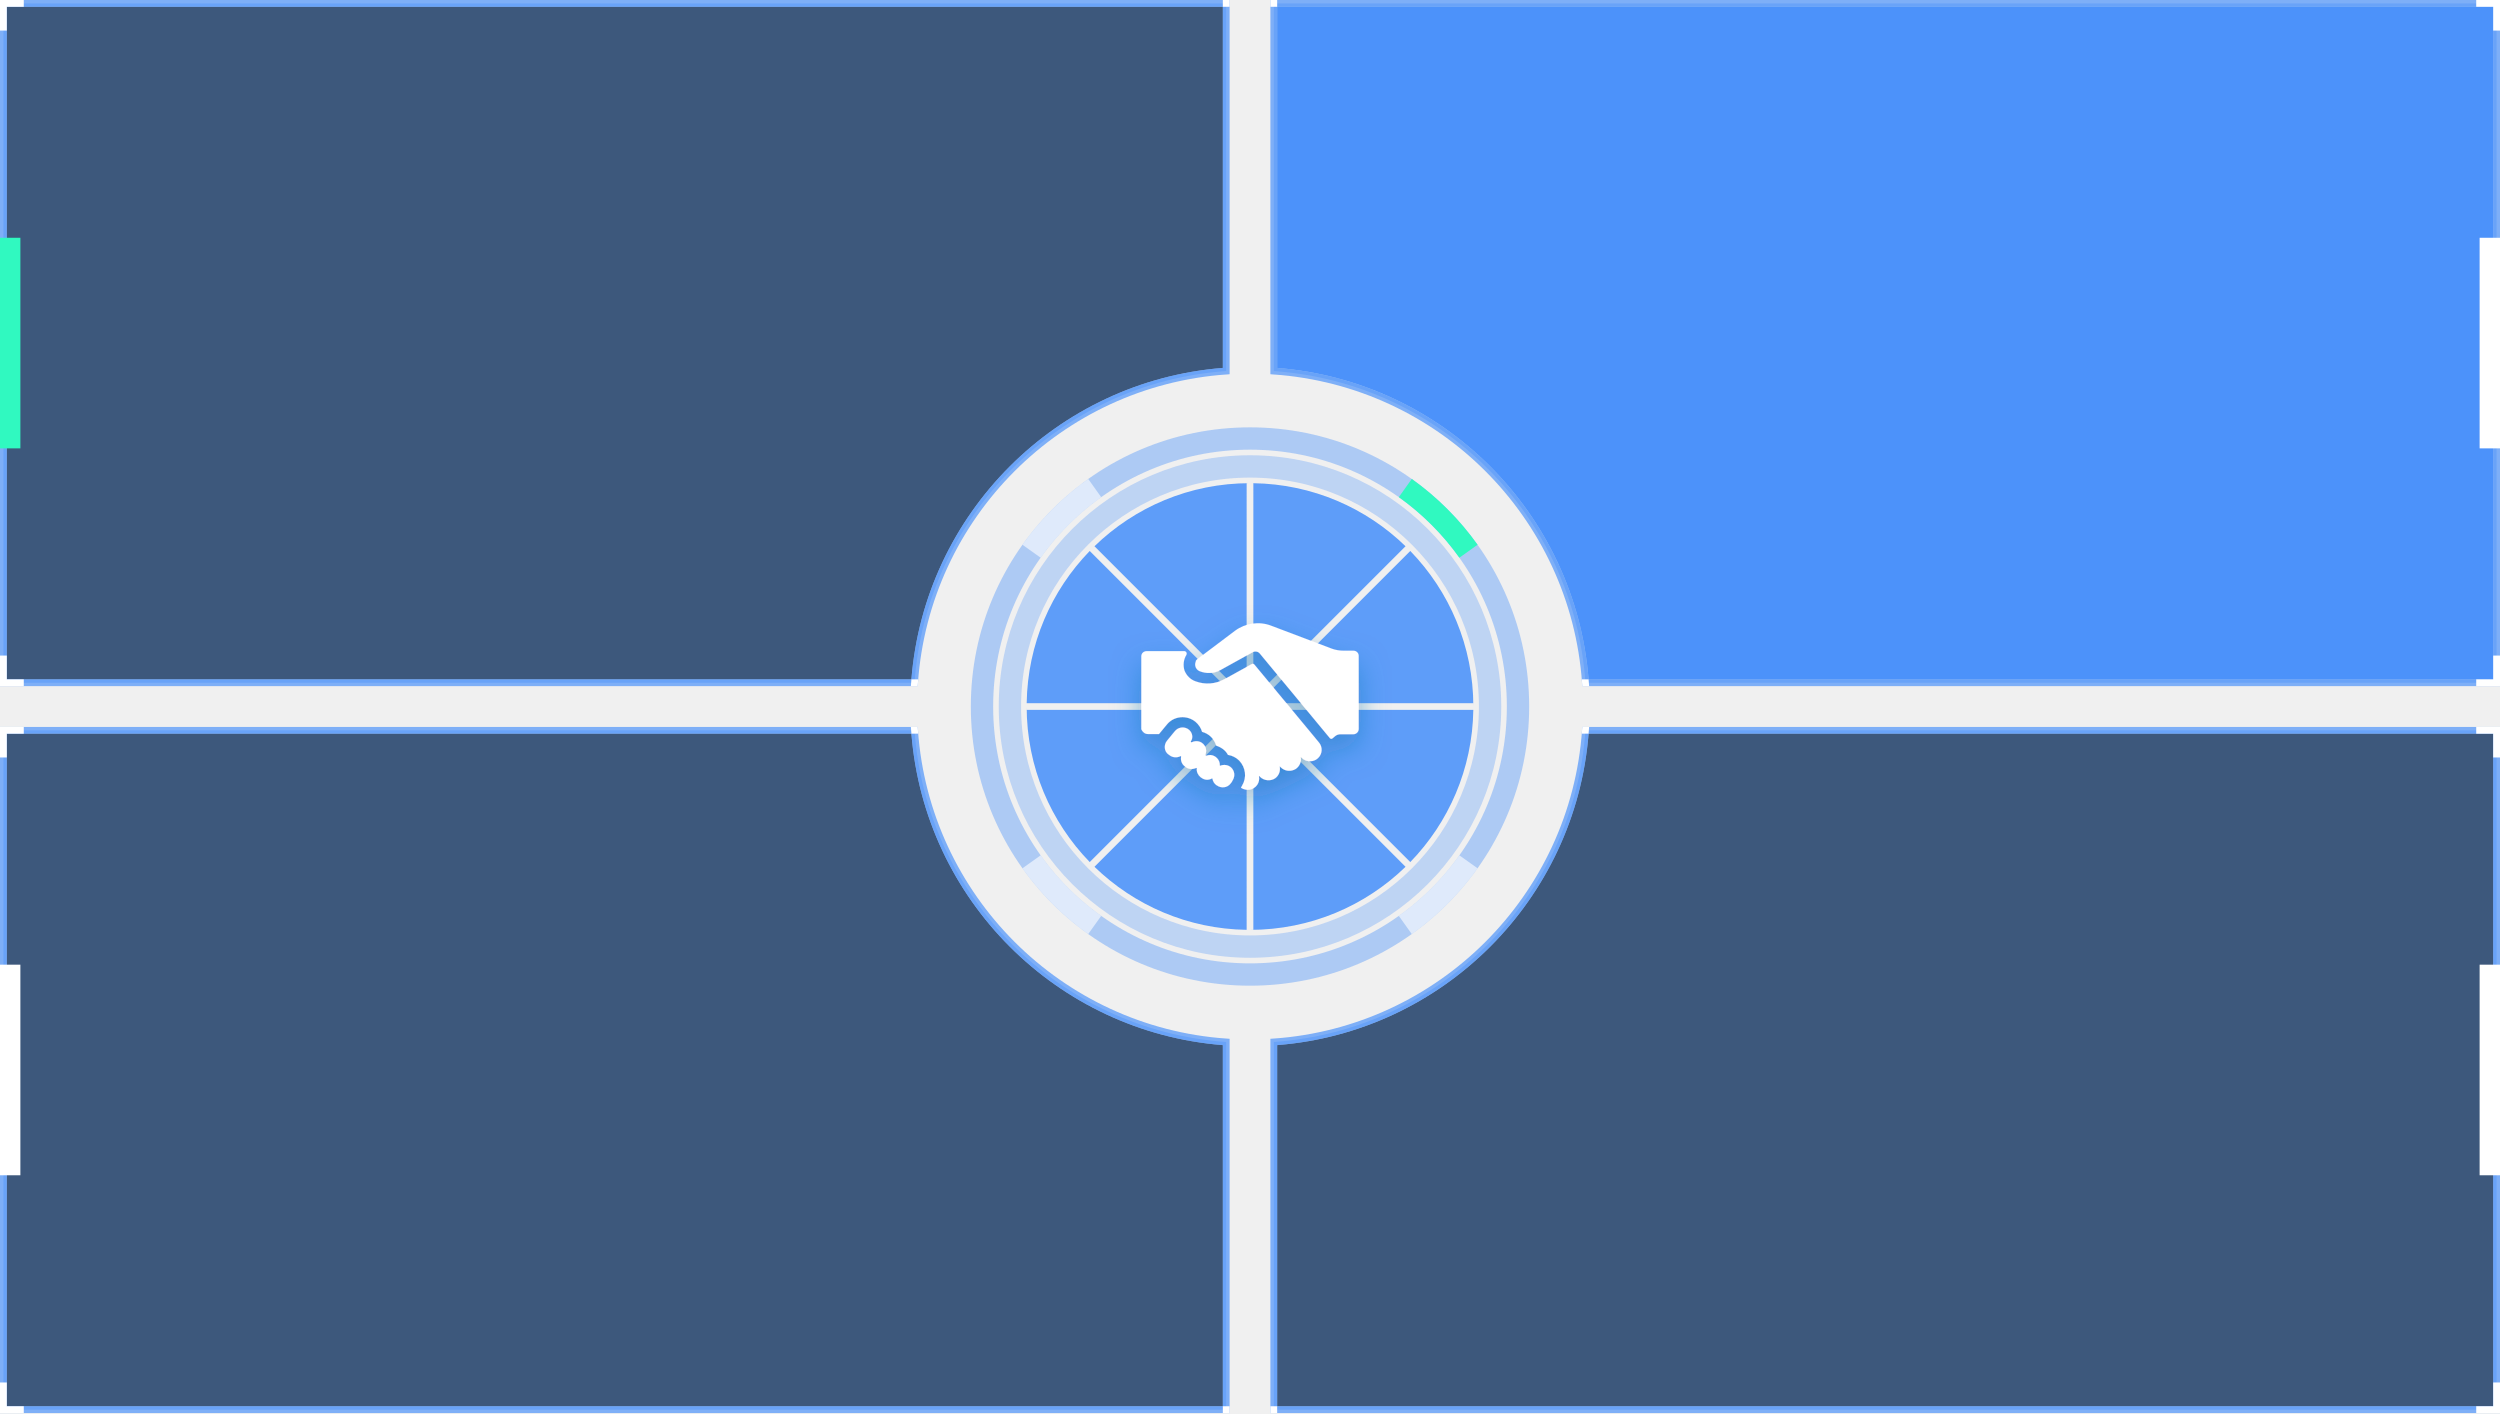
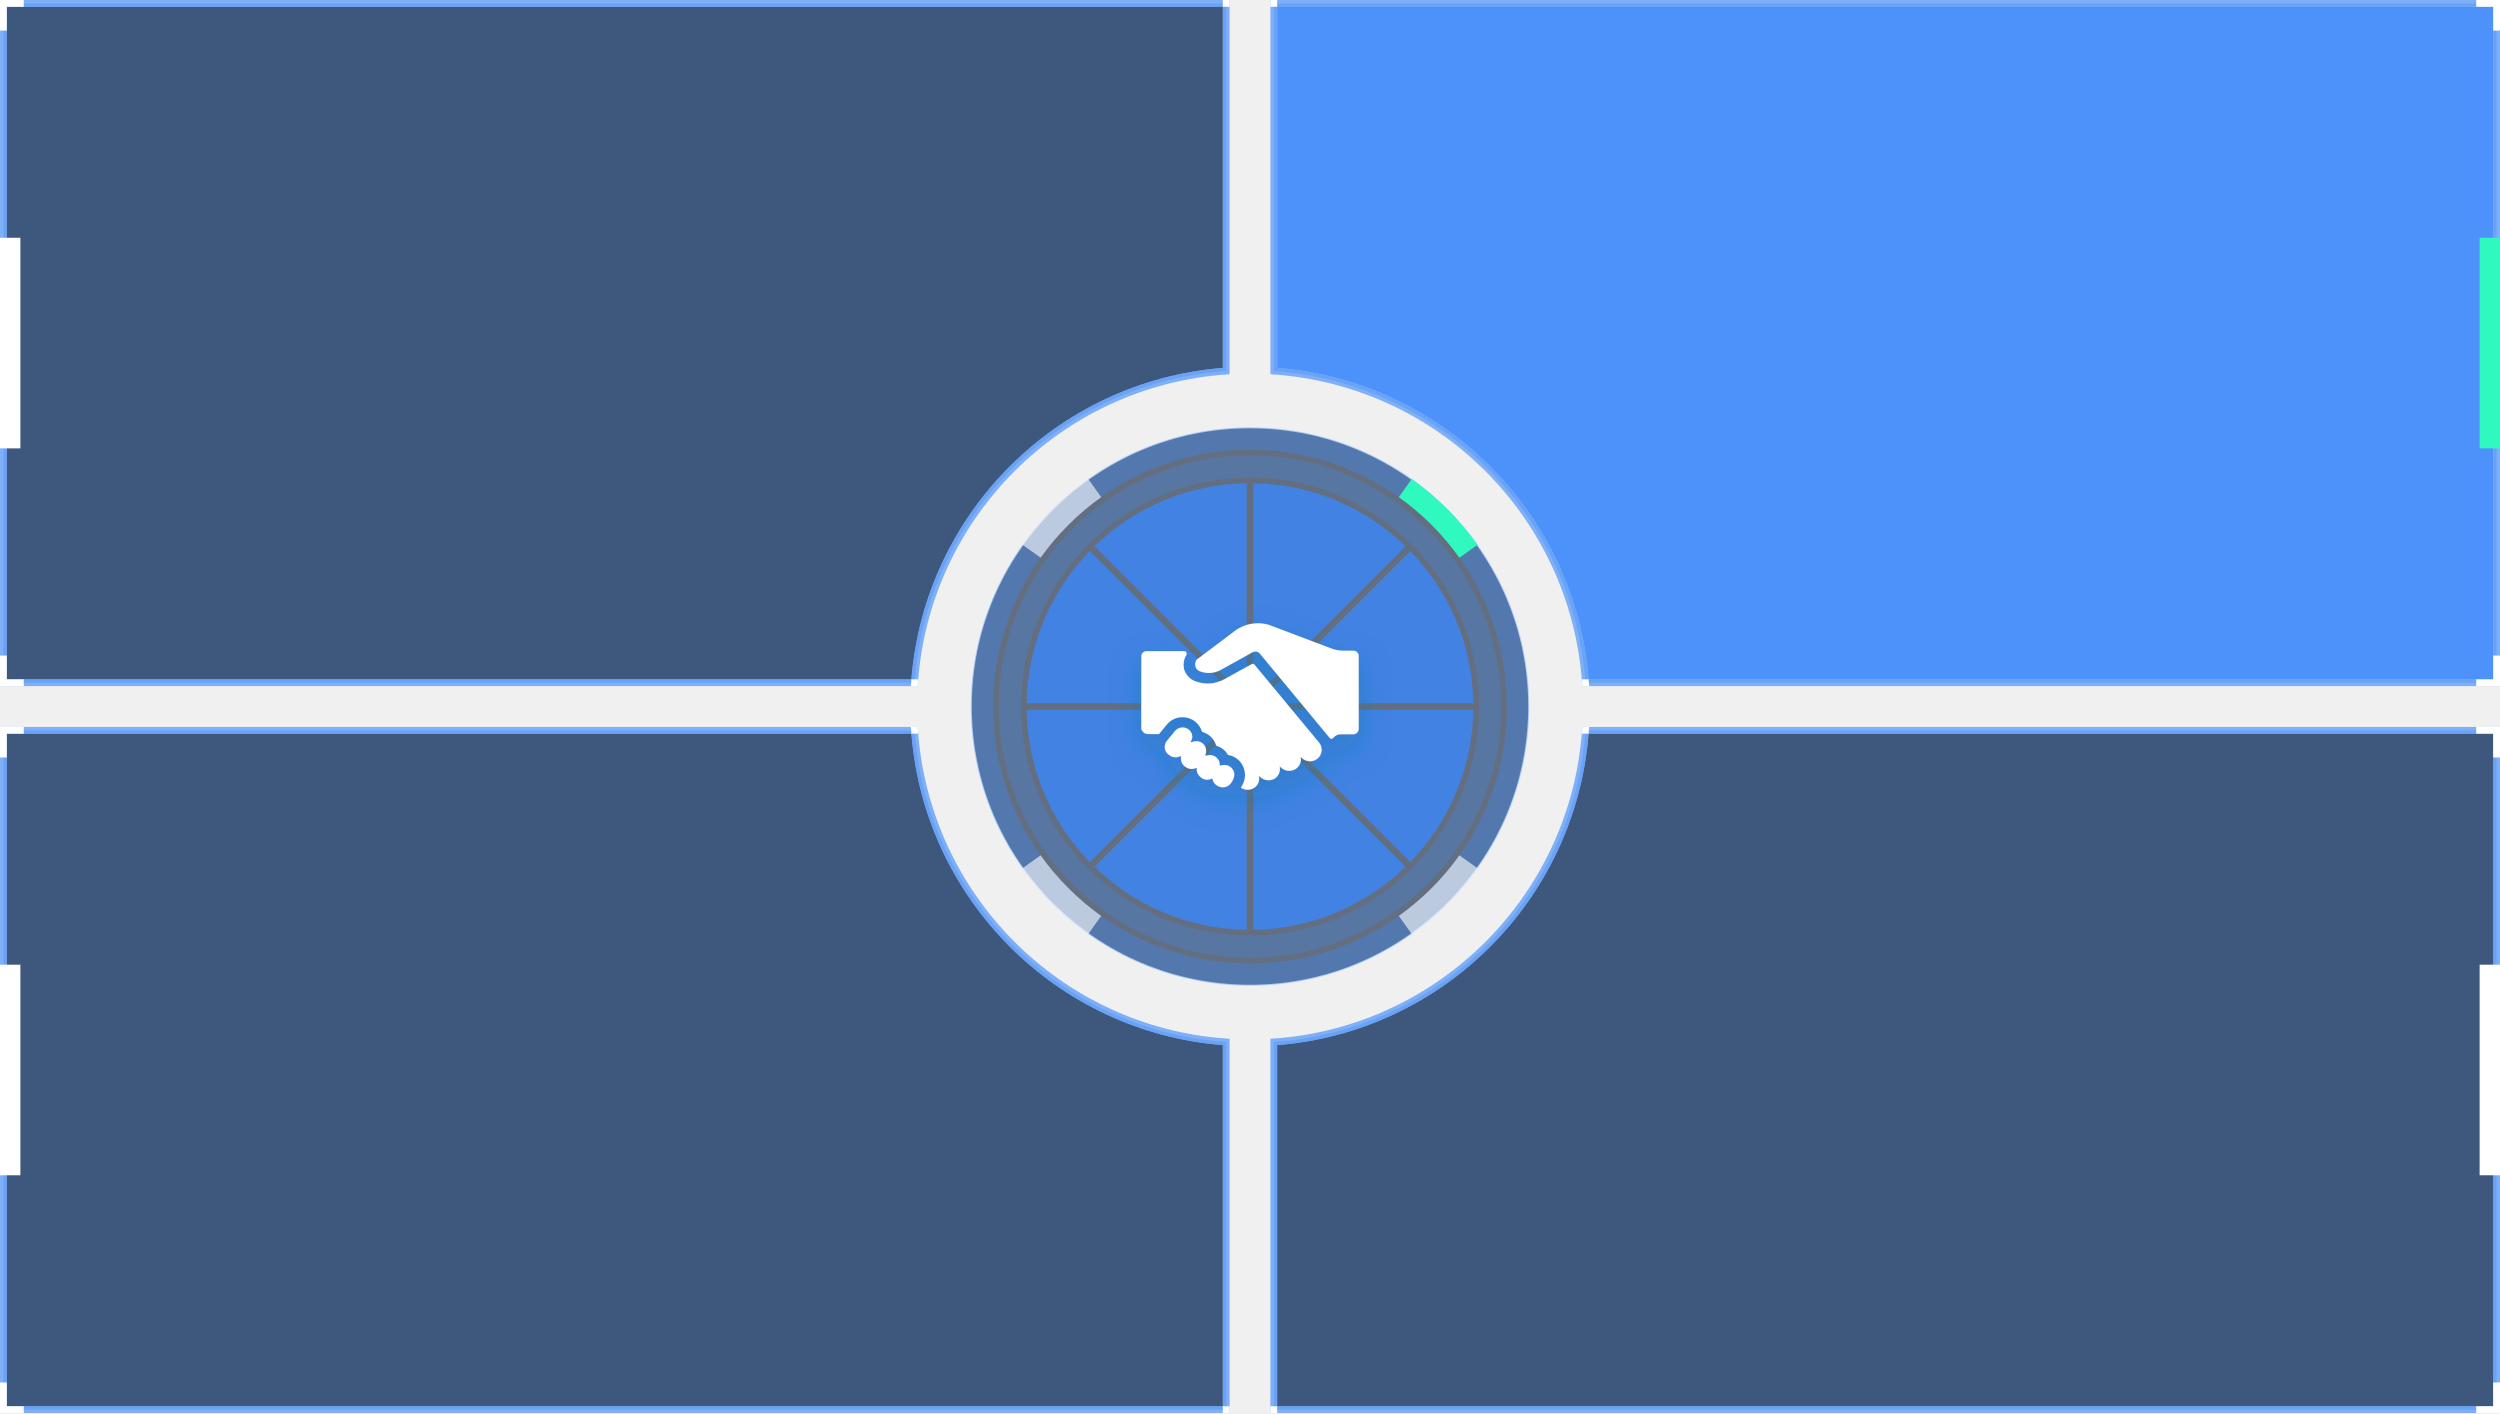
<svg xmlns="http://www.w3.org/2000/svg" width="368px" height="208px" viewBox="0 0 368 208" version="1.1">
  <defs>
    <filter x="-37.5%" y="-48.9%" width="175.0%" height="197.9%" filterUnits="objectBoundingBox" id="filter-1">
      <feOffset dx="0" dy="2" in="SourceAlpha" result="shadowOffsetOuter1" />
      <feGaussianBlur stdDeviation="2" in="shadowOffsetOuter1" result="shadowBlurOuter1" />
      <feColorMatrix values="0 0 0 0 0.009   0 0 0 0 0.194   0 0 0 0 0.465  0 0 0 0.5 0" type="matrix" in="shadowBlurOuter1" result="shadowMatrixOuter1" />
      <feMerge>
        <feMergeNode in="shadowMatrixOuter1" />
        <feMergeNode in="SourceGraphic" />
      </feMerge>
    </filter>
  </defs>
  <g id="控件" stroke="none" stroke-width="1" fill="none" fill-rule="evenodd">
    <g id="一些数据/2">
      <g id="中间备份" transform="translate(127.4315, 47.43146)">
+         <circle id="椭圆形" fill="#001432" opacity="0.587" cx="56.569" cy="56.569" r="40.951" />
        <g id="背景" transform="translate(17.11788, 17.11764)">
          <circle id="椭圆形" stroke="#3887FB" stroke-width="3.288" opacity="0.361" stroke-linejoin="round" cx="39.451" cy="39.451" r="39.451" />
          <circle id="椭圆形" stroke="#3887FB" stroke-width="3.288" opacity="0.271" stroke-linejoin="round" cx="39.451" cy="39.451" r="35.341" />
          <path d="M38.956,40.641 L38.957,72.323 C30.252,72.195 22.366,68.683 16.556,63.044 L38.956,40.641 Z M39.942,40.639 L62.347,63.043 C56.427,68.789 48.352,72.327 39.451,72.327 L39.943,72.322 L39.942,40.639 Z M6.579,39.943 L38.259,39.943 L15.859,62.347 C10.113,56.427 6.575,48.352 6.575,39.451 L6.579,39.943 Z M72.323,39.944 C72.195,48.65 68.683,56.537 63.043,62.347 L40.641,39.943 Z M63.044,16.556 C68.789,22.475 72.327,30.55 72.327,39.451 L72.322,38.957 L40.639,38.957 Z M15.858,16.556 L38.261,38.957 L6.579,38.957 C6.707,30.252 10.219,22.366 15.858,16.556 Z M39.944,6.579 C48.65,6.707 56.537,10.219 62.347,15.859 L39.942,38.26 Z M38.957,6.579 L38.956,38.258 L16.556,15.858 C22.475,10.112 30.55,6.575 39.451,6.575 L38.957,6.579 Z" id="形状结合" fill="#3887FB" opacity="0.792" />
        </g>
        <g id="编组-4" transform="translate(56.56854, 56.56854) rotate(-45) translate(-56.56854, -56.56854) translate(16.56854, 16.56854)" stroke-linejoin="round" stroke-width="3.288">
          <path d="M33.424,1.095 C35.563,0.736 37.76,0.549 40,0.549 C42.241,0.549 44.437,0.736 46.576,1.095" id="路径" stroke="#FFFFFF" opacity="0.603" />
          <path d="M72.602,40.273 C74.741,39.914 76.938,39.727 79.178,39.727 C81.419,39.727 83.615,39.914 85.754,40.273" id="路径" stroke="#30F9C0" transform="translate(79.17811, 40) rotate(90) translate(-79.17811, -40) " />
          <path d="M33.424,79.451 C35.563,79.092 37.76,78.905 40,78.905 C42.241,78.905 44.437,79.092 46.576,79.451" id="路径" stroke="#FFFFFF" opacity="0.603" transform="translate(40, 79.17811) rotate(180) translate(-40, -79.17811) " />
          <path d="M-5.754,40.273 C-3.615,39.914 -1.418,39.727 0.822,39.727 C3.062,39.727 5.259,39.914 7.398,40.273" id="路径" stroke="#FFFFFF" opacity="0.603" transform="translate(0.821894, 40) rotate(270) translate(-0.821894, -40) " />
        </g>
        <g id="1.图标/1.使用/20" filter="url(#filter-1)" transform="translate(40.56854, 44.30854)" fill="#FFFFFF" fill-rule="nonzero">
          <g id="1.图标/2.设计/">
            <path d="M8.235,5.299 L13.802,1.104 C15.33,-0.024 17.35,-0.316 19.11,0.36 L27.965,3.715 C28.552,3.943 29.168,4.039 29.756,4.039 L31.22,4.039 C31.644,4.039 32,4.363 32,4.783 L32,15.566 C32,15.986 31.64,16.342 31.22,16.342 L29.3,16.342 C29.04,16.342 28.748,16.438 28.552,16.602 L28.128,16.958 C28.032,17.054 27.869,17.022 27.769,16.926 L17.45,4.463 C17.19,4.139 16.734,4.075 16.374,4.271 L11.655,6.887 C10.711,7.403 9.571,7.467 8.563,7.047 C8.043,6.819 7.783,6.207 8.011,5.659 C8.007,5.527 8.103,5.399 8.235,5.299 Z M0.944,16.31 L2.604,16.31 L3.776,14.89 C4.815,13.63 6.703,13.47 7.975,14.502 C8.431,14.89 8.787,15.406 8.951,15.986 C9.959,16.246 10.743,17.018 11.035,18.022 C11.751,18.246 12.402,18.702 12.758,19.377 C13.378,19.473 13.962,19.765 14.418,20.217 C15.362,21.217 15.558,22.705 14.842,23.897 L14.678,24.189 L14.678,24.221 C15.458,24.737 16.502,24.577 17.054,23.801 C17.314,23.413 17.414,22.961 17.314,22.509 L17.314,22.477 L17.346,22.477 L17.478,22.605 C18.066,23.185 19.01,23.285 19.69,22.829 C20.241,22.441 20.501,21.765 20.373,21.117 L20.373,21.085 L20.405,21.085 L20.537,21.213 C21.121,21.793 22.033,21.889 22.749,21.437 C23.301,21.049 23.597,20.373 23.465,19.725 L23.465,19.697 L23.497,19.697 L23.629,19.825 C24.181,20.373 25.061,20.469 25.713,20.085 C26.525,19.601 26.789,18.57 26.301,17.762 C26.237,17.666 26.169,17.57 26.105,17.502 L25.065,16.242 L16.634,6.075 C16.538,5.979 16.406,5.947 16.274,6.011 L12.238,8.239 C10.935,8.951 9.407,9.079 8.007,8.563 C7.227,8.303 6.639,7.691 6.347,6.947 C6.119,6.171 6.215,5.331 6.639,4.655 C6.735,4.463 6.671,4.235 6.475,4.139 C6.411,4.107 6.343,4.107 6.279,4.107 L0.78,4.107 C0.356,4.107 0,4.431 0,4.851 L0,15.602 C0.164,15.986 0.52,16.31 0.944,16.31 L0.944,16.31 Z M6.803,15.534 C6.151,15.178 5.371,15.342 4.915,15.922 L3.776,17.31 C3.288,17.922 3.352,18.826 3.972,19.309 L4.003,19.309 L4.167,19.437 C4.623,19.793 5.275,19.825 5.763,19.565 C5.795,19.533 5.827,19.565 5.859,19.597 L5.859,19.661 C5.763,20.177 5.955,20.725 6.379,21.049 L6.511,21.145 C6.967,21.501 7.551,21.533 8.075,21.305 C8.107,21.273 8.171,21.305 8.171,21.337 L8.171,21.369 C8.107,21.853 8.335,22.337 8.723,22.661 L8.819,22.725 C9.275,23.081 9.859,23.145 10.383,22.853 C10.415,22.821 10.479,22.853 10.479,22.885 L10.479,22.917 C10.543,23.273 10.739,23.597 11.031,23.821 L11.095,23.853 C11.747,24.337 12.658,24.241 13.146,23.593 C13.178,23.529 13.242,23.465 13.278,23.433 L13.474,23.077 C13.834,22.465 13.734,21.721 13.214,21.237 C12.79,20.849 12.174,20.753 11.619,20.977 C11.587,20.977 11.587,20.977 11.555,20.945 L11.555,20.913 C11.587,20.137 10.967,19.461 10.187,19.397 C9.991,19.397 9.795,19.429 9.599,19.493 C9.371,19.525 9.435,19.333 9.435,19.333 C9.727,18.59 9.403,17.786 8.655,17.462 C8.263,17.302 7.775,17.334 7.419,17.526 C7.255,17.558 7.287,17.398 7.287,17.398 C7.715,16.794 7.487,15.922 6.803,15.534 L6.803,15.534 Z" id="形状" />
          </g>
        </g>
      </g>
      <g id="右下备份" transform="translate(187, 107)">
        <g id="右下" transform="translate(90.5, 50.5) scale(-1, -1) translate(-90.5, -50.5) ">
          <path d="M180,1 L180,54.158 C155.576,56.091 136.091,75.576 134.158,100 L1,100 L1,1 L180,1 Z" id="形状结合" fill-opacity="0.84" fill="#1F2426" fill-rule="nonzero" />
          <g id="颜色" transform="translate(1, 1)" fill="#3887FB" fill-opacity="0.3" stroke="#3887FB" stroke-opacity="0.616">
            <path d="M179.5,-0.5 L179.5,53.622 C167.226,54.479 156.185,59.812 147.998,67.998 C139.812,76.185 134.479,87.226 133.622,99.5 L133.622,99.5 L-0.5,99.5 L-0.5,-0.5 L179.5,-0.5 Z" id="形状结合" />
          </g>
          <polygon id="矩形" fill="#FFFFFF" points="134.16 100 135.16 100 135.08 101 134.08 101" />
          <rect id="矩形" fill="#FFFFFF" x="180" y="0" width="1" height="1" />
          <polyline id="路径-14" stroke="#FFFFFF" points="0.5 96.5 0.5 100.5 3.5 100.5" />
          <polygon id="矩形" fill="#FFFFFF" points="1.13742349e-13 35 3 35 3 66 1.13742349e-13 66" />
          <polyline id="路径-14" stroke="#FFFFFF" transform="translate(2, 2.5) scale(1, -1) translate(-2, -2.5) " points="0.5 0.5 0.5 4.5 3.5 4.5" />
        </g>
      </g>
      <g id="右上备份" transform="translate(187, 0)">
        <g id="右上" transform="translate(90.5, 50.5) scale(-1, 1) translate(-90.5, -50.5) ">
          <g id="颜色" transform="translate(1, 1)" fill="#3887FB">
            <path d="M179,0 L179,53.158 C154.576,55.091 135.091,74.576 133.158,99 L0,99 L0,0 L179,0 Z" id="形状结合" fill-opacity="0.84" fill-rule="nonzero" />
            <path d="M179.5,-0.5 L179.5,53.622 C167.226,54.479 156.185,59.812 147.998,67.998 C139.812,76.185 134.479,87.226 133.622,99.5 L133.622,99.5 L-0.5,99.5 L-0.5,-0.5 L179.5,-0.5 Z" id="形状结合" stroke-opacity="0.616" stroke="#3887FB" fill-opacity="0.3" />
          </g>
          <polygon id="矩形" fill="#FFFFFF" points="134.16 100 135.16 100 135.08 101 134.08 101" />
          <rect id="矩形" fill="#FFFFFF" x="180" y="0" width="1" height="1" />
          <polyline id="路径-14" stroke="#FFFFFF" points="0.5 96.5 0.5 100.5 3.5 100.5" />
-           <polygon id="矩形" fill="#FFFFFF" points="1.13742349e-13 35 3 35 3 66 1.13742349e-13 66" />
+           <polygon id="矩形" fill="#30F9C0" points="1.13742349e-13 35 3 35 3 66 1.13742349e-13 66" />
          <polyline id="路径-14" stroke="#FFFFFF" transform="translate(2, 2.5) scale(1, -1) translate(-2, -2.5) " points="0.5 0.5 0.5 4.5 3.5 4.5" />
        </g>
      </g>
      <g id="左下备份" transform="translate(0, 107)">
        <g id="左下" transform="translate(90.5, 50.5) scale(1, -1) translate(-90.5, -50.5) ">
          <path d="M180,1 L180,54.158 C155.576,56.091 136.091,75.576 134.158,100 L1,100 L1,1 L180,1 Z" id="形状结合" fill-opacity="0.84" fill="#1F2426" fill-rule="nonzero" />
          <g id="颜色" transform="translate(1, 1)" fill="#3887FB" fill-opacity="0.3" stroke="#3887FB" stroke-opacity="0.616">
            <path d="M179.5,-0.5 L179.5,53.622 C167.226,54.479 156.185,59.812 147.998,67.998 C139.812,76.185 134.479,87.226 133.622,99.5 L133.622,99.5 L-0.5,99.5 L-0.5,-0.5 L179.5,-0.5 Z" id="形状结合" />
          </g>
          <polygon id="矩形" fill="#FFFFFF" points="134.16 100 135.16 100 135.08 101 134.08 101" />
          <rect id="矩形" fill="#FFFFFF" x="180" y="0" width="1" height="1" />
          <polyline id="路径-14" stroke="#FFFFFF" points="0.5 96.5 0.5 100.5 3.5 100.5" />
          <polygon id="矩形" fill="#FFFFFF" points="1.13742349e-13 35 3 35 3 66 1.13742349e-13 66" />
          <polyline id="路径-14" stroke="#FFFFFF" transform="translate(2, 2.5) scale(1, -1) translate(-2, -2.5) " points="0.5 0.5 0.5 4.5 3.5 4.5" />
        </g>
      </g>
      <g id="左上">
        <path d="M180,1 L180,54.158 C155.576,56.091 136.091,75.576 134.158,100 L1,100 L1,1 L180,1 Z" id="形状结合" fill-opacity="0.84" fill="#1F2426" fill-rule="nonzero" />
        <g id="颜色" transform="translate(1, 1)" fill="#3887FB" fill-opacity="0.3" stroke="#3887FB" stroke-opacity="0.616">
          <path d="M179.5,-0.5 L179.5,53.622 C167.226,54.479 156.185,59.812 147.998,67.998 C139.812,76.185 134.479,87.226 133.622,99.5 L133.622,99.5 L-0.5,99.5 L-0.5,-0.5 L179.5,-0.5 Z" id="形状结合" />
        </g>
        <polygon id="矩形" fill="#FFFFFF" points="134.16 100 135.16 100 135.08 101 134.08 101" />
        <rect id="矩形" fill="#FFFFFF" x="180" y="0" width="1" height="1" />
        <polyline id="路径-14" stroke="#FFFFFF" points="0.5 96.5 0.5 100.5 3.5 100.5" />
-         <polygon id="矩形" fill="#30F9C0" points="1.13742349e-13 35 3 35 3 66 1.13742349e-13 66" />
+         <polygon id="矩形" fill="#FFFFFF" points="1.13742349e-13 35 3 35 3 66 1.13742349e-13 66" />
        <polyline id="路径-14" stroke="#FFFFFF" transform="translate(2, 2.5) scale(1, -1) translate(-2, -2.5) " points="0.5 0.5 0.5 4.5 3.5 4.5" />
      </g>
    </g>
  </g>
</svg>
